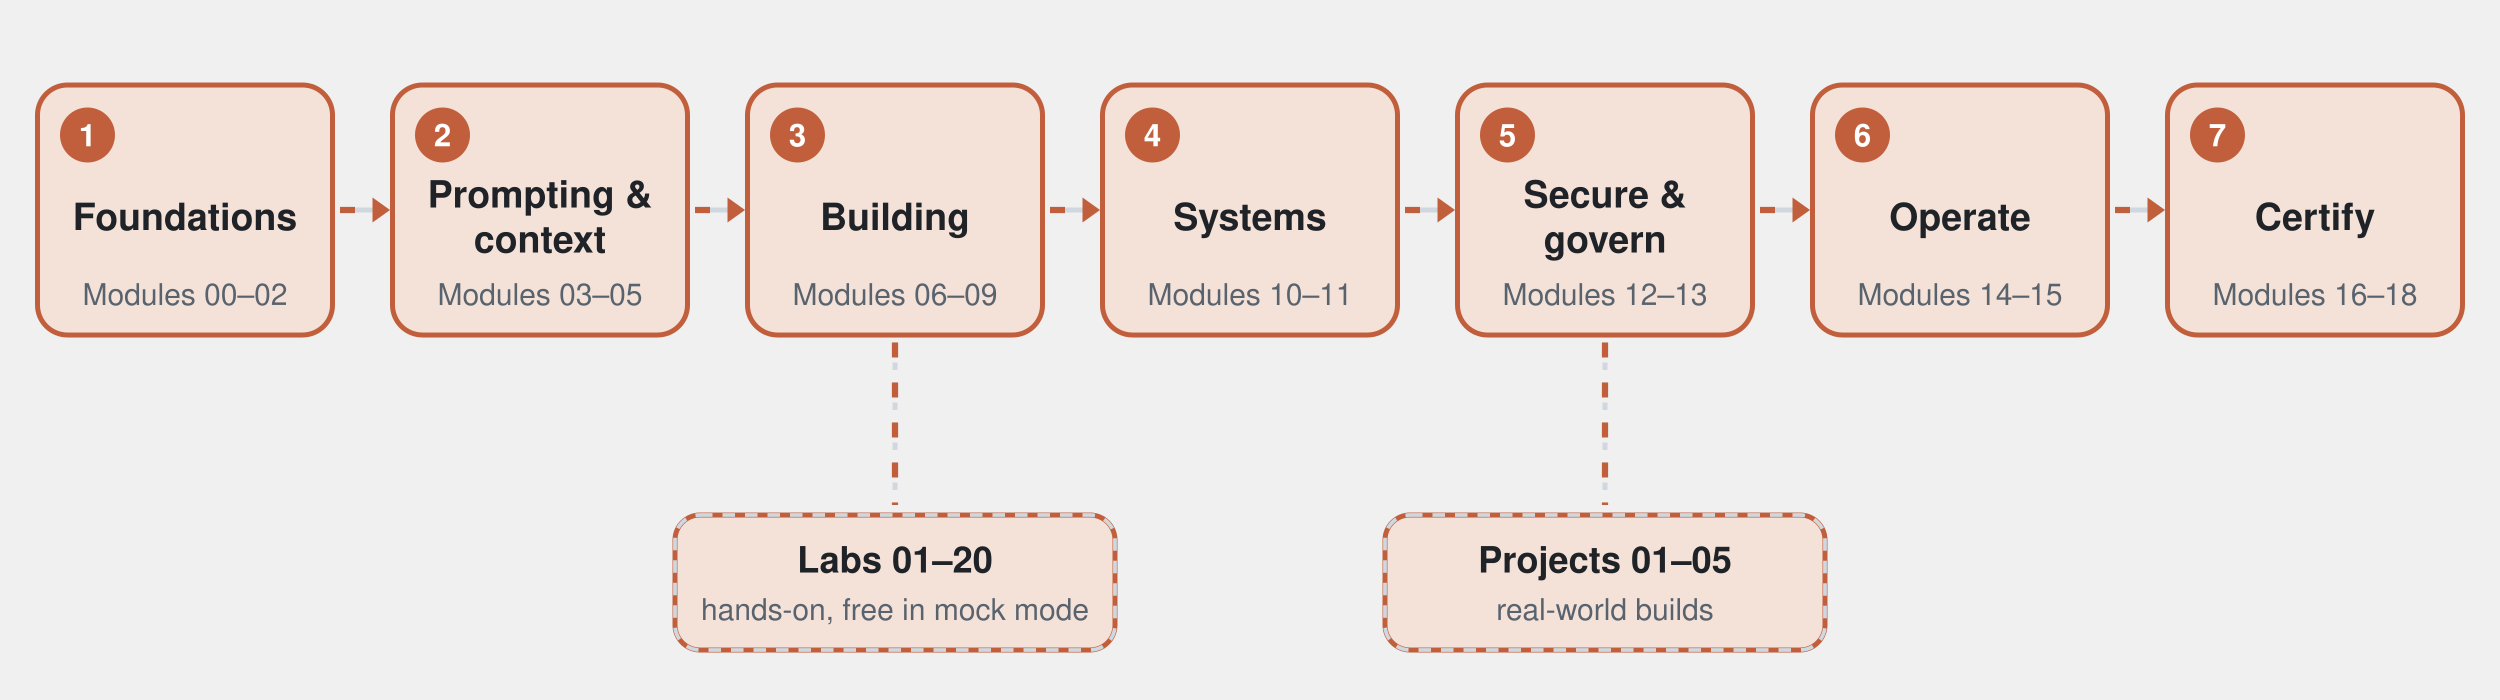
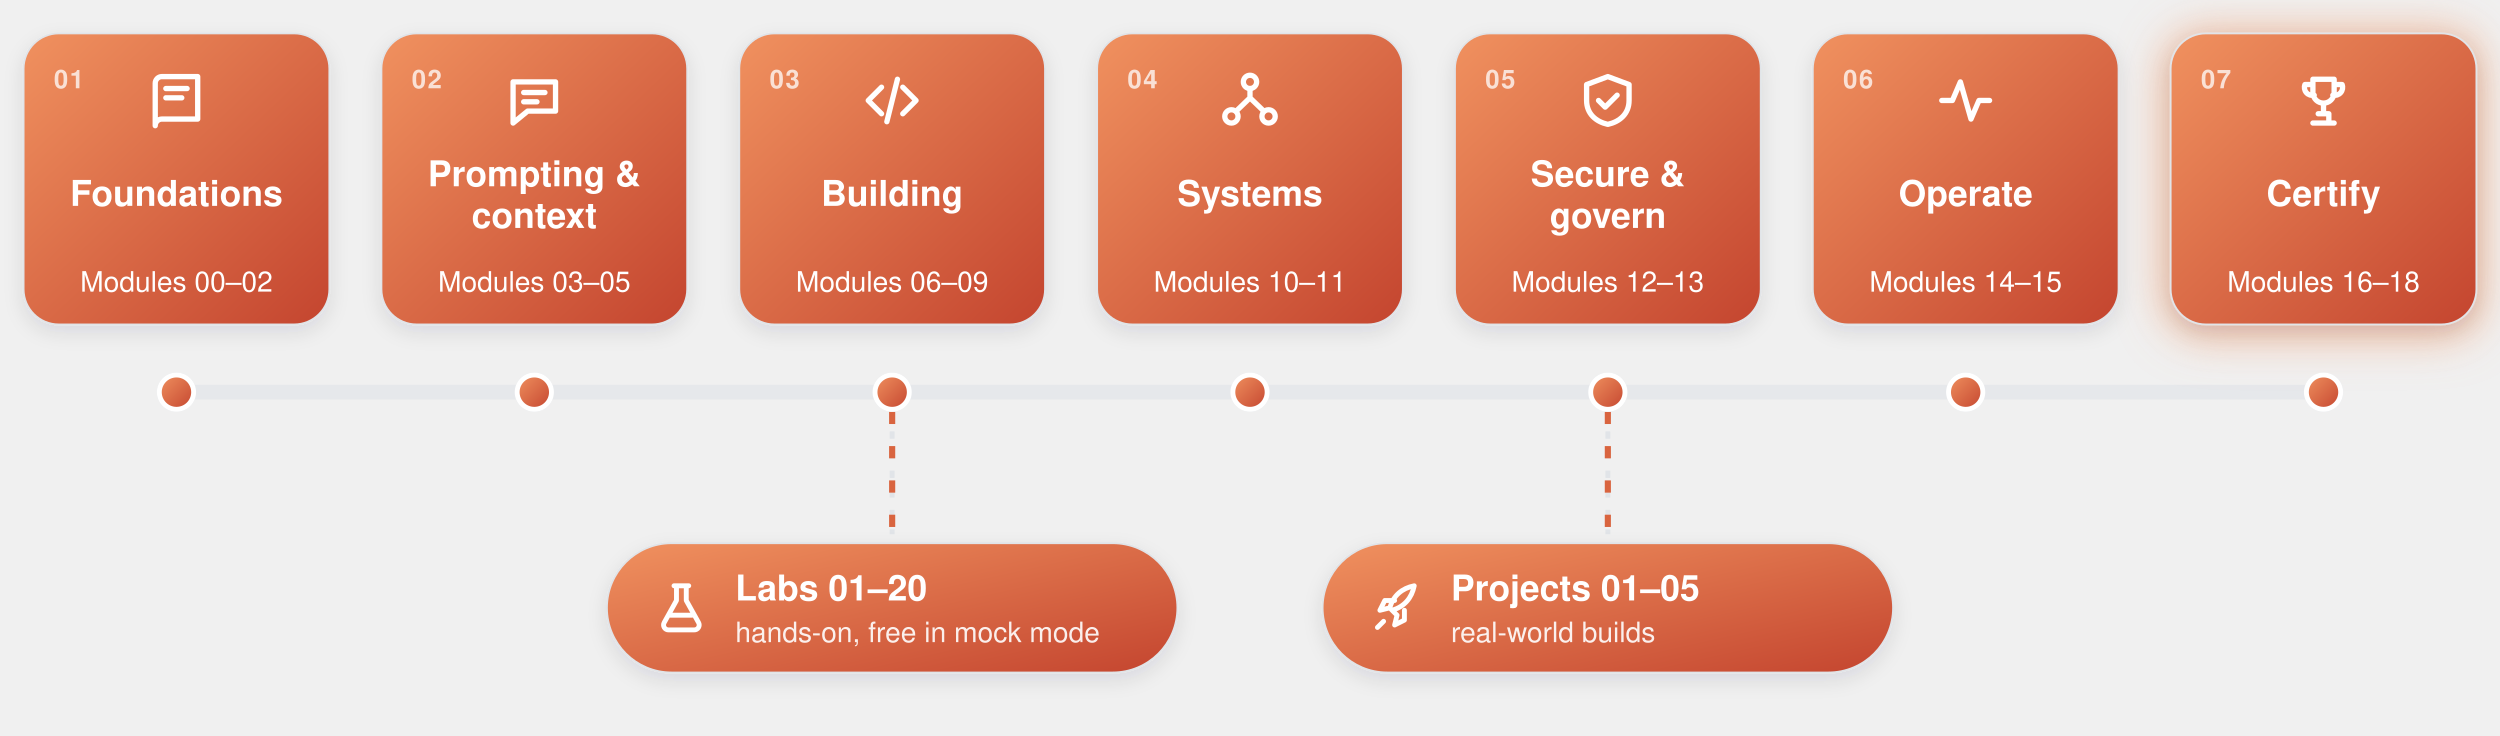
- <svg xmlns="http://www.w3.org/2000/svg" viewBox="0 0 1000 280" width="1000" height="280" role="img" aria-labelledby="title">
+ <svg xmlns="http://www.w3.org/2000/svg" viewBox="0 0 1020 300" width="1020" height="300" role="img" aria-labelledby="title">
+   <defs>
+     <linearGradient id="g" x1="0" y1="0" x2="1" y2="1">
+       <stop offset="0" stop-color="#f0915f" />
+       <stop offset="1" stop-color="#c4452f" />
+     </linearGradient>
+     <linearGradient id="gt" x1="0" y1="0" x2="1" y2="0">
+       <stop offset="0" stop-color="#f0915f" />
+       <stop offset="1" stop-color="#c4452f" />
+     </linearGradient>
+     <filter id="sh" x="-20%" y="-20%" width="140%" height="150%">
+       <feDropShadow dx="0" dy="3" stdDeviation="4" flood-color="#1f2328" flood-opacity="0.1" />
+     </filter>
+     <filter id="glow" x="-200%" y="-200%" width="500%" height="500%">
+       <feGaussianBlur stdDeviation="5" />
+     </filter>
+     <filter id="halo" x="-30%" y="-30%" width="160%" height="160%">
+       <feGaussianBlur stdDeviation="9" />
+     </filter>
+   </defs>
  <style>
text { font-family: -apple-system, BlinkMacSystemFont, 'Segoe UI', Helvetica, Arial, sans-serif; fill: #1f2328; }
- .muted { fill: #59636e; }
- .on { opacity: 1; }
- @keyframes flow { to { stroke-dashoffset: -16; } }
- .flow { stroke-dasharray: 6 10; animation: flow 0.9s linear infinite; }
- @keyframes s0 { 0%, 5.00% { opacity: 0 } 8.33%, 83.33% { opacity: 1 } 90.00%, 100% { opacity: 0 } }
- .s0 { animation: s0 12.0s ease-in-out infinite; }
- @keyframes a1 { 0%, 9.17% { opacity: 0 } 12.50%, 83.33% { opacity: 1 } 90.00%, 100% { opacity: 0 } }
- .a1 { animation: a1 12.0s ease-in-out infinite; }
- @keyframes s1 { 0%, 13.33% { opacity: 0 } 16.67%, 83.33% { opacity: 1 } 90.00%, 100% { opacity: 0 } }
- .s1 { animation: s1 12.0s ease-in-out infinite; }
- @keyframes a2 { 0%, 17.50% { opacity: 0 } 20.83%, 83.33% { opacity: 1 } 90.00%, 100% { opacity: 0 } }
- .a2 { animation: a2 12.0s ease-in-out infinite; }
- @keyframes s2 { 0%, 21.67% { opacity: 0 } 25.00%, 83.33% { opacity: 1 } 90.00%, 100% { opacity: 0 } }
- .s2 { animation: s2 12.0s ease-in-out infinite; }
- @keyframes a3 { 0%, 25.83% { opacity: 0 } 29.17%, 83.33% { opacity: 1 } 90.00%, 100% { opacity: 0 } }
- .a3 { animation: a3 12.0s ease-in-out infinite; }
- @keyframes s3 { 0%, 30.00% { opacity: 0 } 33.33%, 83.33% { opacity: 1 } 90.00%, 100% { opacity: 0 } }
- .s3 { animation: s3 12.0s ease-in-out infinite; }
- @keyframes a4 { 0%, 34.17% { opacity: 0 } 37.50%, 83.33% { opacity: 1 } 90.00%, 100% { opacity: 0 } }
- .a4 { animation: a4 12.0s ease-in-out infinite; }
- @keyframes s4 { 0%, 38.33% { opacity: 0 } 41.67%, 83.33% { opacity: 1 } 90.00%, 100% { opacity: 0 } }
- .s4 { animation: s4 12.0s ease-in-out infinite; }
- @keyframes a5 { 0%, 42.50% { opacity: 0 } 45.83%, 83.33% { opacity: 1 } 90.00%, 100% { opacity: 0 } }
- .a5 { animation: a5 12.0s ease-in-out infinite; }
- @keyframes s5 { 0%, 46.67% { opacity: 0 } 50.00%, 83.33% { opacity: 1 } 90.00%, 100% { opacity: 0 } }
- .s5 { animation: s5 12.0s ease-in-out infinite; }
- @keyframes a6 { 0%, 50.83% { opacity: 0 } 54.17%, 83.33% { opacity: 1 } 90.00%, 100% { opacity: 0 } }
- .a6 { animation: a6 12.0s ease-in-out infinite; }
- @keyframes s6 { 0%, 55.00% { opacity: 0 } 58.33%, 83.33% { opacity: 1 } 90.00%, 100% { opacity: 0 } }
- .s6 { animation: s6 12.0s ease-in-out infinite; }
- @keyframes b0 { 0%, 26.67% { opacity: 0 } 30.00%, 83.33% { opacity: 1 } 90.00%, 100% { opacity: 0 } }
- .b0 { animation: b0 12.0s ease-in-out infinite; }
- @keyframes b1 { 0%, 43.33% { opacity: 0 } 46.67%, 83.33% { opacity: 1 } 90.00%, 100% { opacity: 0 } }
- .b1 { animation: b1 12.0s ease-in-out infinite; }
+ .muted { fill: #656d76; }
+ .white { fill: #ffffff; }
+ .pop { transform-box: fill-box; transform-origin: center; }
+ @keyframes flowdash { to { stroke-dashoffset: -14; } }
+ .dash { stroke-dasharray: 5 9; animation: flowdash 0.6s linear infinite; }
+ @keyframes draw { 0%, 4.17% { stroke-dashoffset: 876; opacity: 1 } 54.17%, 83.33% { stroke-dashoffset: 0; opacity: 1 } 91.67% { stroke-dashoffset: 0; opacity: 0 } 100% { stroke-dashoffset: 876; opacity: 0 } }
+ .draw { stroke-dasharray: 876; animation: draw 6.0s linear infinite; }
+ @keyframes b0 { 0%, 25.00% { opacity: 0; transform: scale(0.9) } 28.00% { opacity: 1; transform: scale(1.06) } 30.33%, 83.33% { opacity: 1; transform: scale(1) } 91.67%, 100% { opacity: 0; transform: scale(1) } }
+ .b0 { animation: b0 6.0s ease-out infinite; }
+ @keyframes b1 { 0%, 41.67% { opacity: 0; transform: scale(0.9) } 44.67% { opacity: 1; transform: scale(1.06) } 47.00%, 83.33% { opacity: 1; transform: scale(1) } 91.67%, 100% { opacity: 0; transform: scale(1) } }
+ .b1 { animation: b1 6.0s ease-out infinite; }
+ @keyframes s0 { 0%, 4.17% { opacity: 0; transform: scale(0.9) } 7.17% { opacity: 1; transform: scale(1.06) } 9.50%, 83.33% { opacity: 1; transform: scale(1) } 91.67%, 100% { opacity: 0; transform: scale(1) } }
+ .s0 { animation: s0 6.0s ease-out infinite; }
+ @keyframes s1 { 0%, 12.50% { opacity: 0; transform: scale(0.9) } 15.50% { opacity: 1; transform: scale(1.06) } 17.83%, 83.33% { opacity: 1; transform: scale(1) } 91.67%, 100% { opacity: 0; transform: scale(1) } }
+ .s1 { animation: s1 6.0s ease-out infinite; }
+ @keyframes s2 { 0%, 20.83% { opacity: 0; transform: scale(0.9) } 23.83% { opacity: 1; transform: scale(1.06) } 26.17%, 83.33% { opacity: 1; transform: scale(1) } 91.67%, 100% { opacity: 0; transform: scale(1) } }
+ .s2 { animation: s2 6.0s ease-out infinite; }
+ @keyframes s3 { 0%, 29.17% { opacity: 0; transform: scale(0.9) } 32.17% { opacity: 1; transform: scale(1.06) } 34.50%, 83.33% { opacity: 1; transform: scale(1) } 91.67%, 100% { opacity: 0; transform: scale(1) } }
+ .s3 { animation: s3 6.0s ease-out infinite; }
+ @keyframes s4 { 0%, 37.50% { opacity: 0; transform: scale(0.9) } 40.50% { opacity: 1; transform: scale(1.06) } 42.83%, 83.33% { opacity: 1; transform: scale(1) } 91.67%, 100% { opacity: 0; transform: scale(1) } }
+ .s4 { animation: s4 6.0s ease-out infinite; }
+ @keyframes s5 { 0%, 45.83% { opacity: 0; transform: scale(0.9) } 48.83% { opacity: 1; transform: scale(1.06) } 51.17%, 83.33% { opacity: 1; transform: scale(1) } 91.67%, 100% { opacity: 0; transform: scale(1) } }
+ .s5 { animation: s5 6.0s ease-out infinite; }
+ @keyframes s6 { 0%, 54.17% { opacity: 0; transform: scale(0.9) } 57.17% { opacity: 1; transform: scale(1.06) } 59.50%, 83.33% { opacity: 1; transform: scale(1) } 91.67%, 100% { opacity: 0; transform: scale(1) } }
+ .s6 { animation: s6 6.0s ease-out infinite; }
+ @keyframes run { 0%, 2.50% { transform: translateX(0); opacity: 0 } 4.17% { transform: translateX(0); opacity: 1 } 54.17% { transform: translateX(876px); opacity: 1 } 60.83%, 100% { transform: translateX(876px); opacity: 0 } }
+ .run { animation: run 6.0s linear infinite; opacity: 0; }
@media (prefers-reduced-motion: reduce) { * { animation: none !important; } }
</style>
-   <rect x="15" y="34" width="118" height="100" rx="12" fill="#ffffff" stroke="#d0d7de" stroke-width="1.5" />
-   <rect class="on s0" x="15" y="34" width="118" height="100" rx="12" fill="#f4e2d8" stroke="#c15f3c" stroke-width="2" />
-   <circle cx="35" cy="54" r="11" fill="#c15f3c" />
-   <text x="35" y="58.5" text-anchor="middle" font-size="12.5" font-weight="700" style="fill:#ffffff">1</text>
-   <text x="74.0" y="92" text-anchor="middle" font-size="15" font-weight="650">Foundations</text>
-   <text class="muted" x="74.0" y="122" text-anchor="middle" font-size="12">Modules 00–02</text>
-   <line x1="136" y1="84.0" x2="150" y2="84.0" stroke="#d0d7de" stroke-width="2" />
-   <g class="on a1">
-     <line class="flow" x1="136" y1="84.0" x2="150" y2="84.0" stroke="#c15f3c" stroke-width="2.5" />
-     <path d="M149 79.0 L156 84.0 L149 89.0 Z" fill="#c15f3c" />
-   </g>
-   <rect x="157" y="34" width="118" height="100" rx="12" fill="#ffffff" stroke="#d0d7de" stroke-width="1.5" />
-   <rect class="on s1" x="157" y="34" width="118" height="100" rx="12" fill="#f4e2d8" stroke="#c15f3c" stroke-width="2" />
-   <circle cx="177" cy="54" r="11" fill="#c15f3c" />
-   <text x="177" y="58.5" text-anchor="middle" font-size="12.5" font-weight="700" style="fill:#ffffff">2</text>
-   <text x="216.0" y="83" text-anchor="middle" font-size="15" font-weight="650">Prompting &amp;</text>
-   <text x="216.0" y="101" text-anchor="middle" font-size="15" font-weight="650">context</text>
-   <text class="muted" x="216.0" y="122" text-anchor="middle" font-size="12">Modules 03–05</text>
-   <line x1="278" y1="84.0" x2="292" y2="84.0" stroke="#d0d7de" stroke-width="2" />
-   <g class="on a2">
-     <line class="flow" x1="278" y1="84.0" x2="292" y2="84.0" stroke="#c15f3c" stroke-width="2.5" />
-     <path d="M291 79.0 L298 84.0 L291 89.0 Z" fill="#c15f3c" />
-   </g>
-   <rect x="299" y="34" width="118" height="100" rx="12" fill="#ffffff" stroke="#d0d7de" stroke-width="1.5" />
-   <rect class="on s2" x="299" y="34" width="118" height="100" rx="12" fill="#f4e2d8" stroke="#c15f3c" stroke-width="2" />
-   <circle cx="319" cy="54" r="11" fill="#c15f3c" />
-   <text x="319" y="58.5" text-anchor="middle" font-size="12.5" font-weight="700" style="fill:#ffffff">3</text>
-   <text x="358.0" y="92" text-anchor="middle" font-size="15" font-weight="650">Building</text>
-   <text class="muted" x="358.0" y="122" text-anchor="middle" font-size="12">Modules 06–09</text>
-   <line x1="420" y1="84.0" x2="434" y2="84.0" stroke="#d0d7de" stroke-width="2" />
-   <g class="on a3">
-     <line class="flow" x1="420" y1="84.0" x2="434" y2="84.0" stroke="#c15f3c" stroke-width="2.5" />
-     <path d="M433 79.0 L440 84.0 L433 89.0 Z" fill="#c15f3c" />
-   </g>
-   <rect x="441" y="34" width="118" height="100" rx="12" fill="#ffffff" stroke="#d0d7de" stroke-width="1.5" />
-   <rect class="on s3" x="441" y="34" width="118" height="100" rx="12" fill="#f4e2d8" stroke="#c15f3c" stroke-width="2" />
-   <circle cx="461" cy="54" r="11" fill="#c15f3c" />
-   <text x="461" y="58.5" text-anchor="middle" font-size="12.5" font-weight="700" style="fill:#ffffff">4</text>
-   <text x="500.0" y="92" text-anchor="middle" font-size="15" font-weight="650">Systems</text>
-   <text class="muted" x="500.0" y="122" text-anchor="middle" font-size="12">Modules 10–11</text>
-   <line x1="562" y1="84.0" x2="576" y2="84.0" stroke="#d0d7de" stroke-width="2" />
-   <g class="on a4">
-     <line class="flow" x1="562" y1="84.0" x2="576" y2="84.0" stroke="#c15f3c" stroke-width="2.5" />
-     <path d="M575 79.0 L582 84.0 L575 89.0 Z" fill="#c15f3c" />
-   </g>
-   <rect x="583" y="34" width="118" height="100" rx="12" fill="#ffffff" stroke="#d0d7de" stroke-width="1.5" />
-   <rect class="on s4" x="583" y="34" width="118" height="100" rx="12" fill="#f4e2d8" stroke="#c15f3c" stroke-width="2" />
-   <circle cx="603" cy="54" r="11" fill="#c15f3c" />
-   <text x="603" y="58.5" text-anchor="middle" font-size="12.5" font-weight="700" style="fill:#ffffff">5</text>
-   <text x="642.0" y="83" text-anchor="middle" font-size="15" font-weight="650">Secure &amp;</text>
-   <text x="642.0" y="101" text-anchor="middle" font-size="15" font-weight="650">govern</text>
-   <text class="muted" x="642.0" y="122" text-anchor="middle" font-size="12">Modules 12–13</text>
-   <line x1="704" y1="84.0" x2="718" y2="84.0" stroke="#d0d7de" stroke-width="2" />
-   <g class="on a5">
-     <line class="flow" x1="704" y1="84.0" x2="718" y2="84.0" stroke="#c15f3c" stroke-width="2.5" />
-     <path d="M717 79.0 L724 84.0 L717 89.0 Z" fill="#c15f3c" />
-   </g>
-   <rect x="725" y="34" width="118" height="100" rx="12" fill="#ffffff" stroke="#d0d7de" stroke-width="1.5" />
-   <rect class="on s5" x="725" y="34" width="118" height="100" rx="12" fill="#f4e2d8" stroke="#c15f3c" stroke-width="2" />
-   <circle cx="745" cy="54" r="11" fill="#c15f3c" />
-   <text x="745" y="58.5" text-anchor="middle" font-size="12.5" font-weight="700" style="fill:#ffffff">6</text>
-   <text x="784.0" y="92" text-anchor="middle" font-size="15" font-weight="650">Operate</text>
-   <text class="muted" x="784.0" y="122" text-anchor="middle" font-size="12">Modules 14–15</text>
-   <line x1="846" y1="84.0" x2="860" y2="84.0" stroke="#d0d7de" stroke-width="2" />
-   <g class="on a6">
-     <line class="flow" x1="846" y1="84.0" x2="860" y2="84.0" stroke="#c15f3c" stroke-width="2.5" />
-     <path d="M859 79.0 L866 84.0 L859 89.0 Z" fill="#c15f3c" />
-   </g>
-   <rect x="867" y="34" width="118" height="100" rx="12" fill="#ffffff" stroke="#d0d7de" stroke-width="1.5" />
-   <rect class="on s6" x="867" y="34" width="118" height="100" rx="12" fill="#f4e2d8" stroke="#c15f3c" stroke-width="2" />
-   <circle cx="887" cy="54" r="11" fill="#c15f3c" />
-   <text x="887" y="58.5" text-anchor="middle" font-size="12.5" font-weight="700" style="fill:#ffffff">7</text>
-   <text x="926.0" y="92" text-anchor="middle" font-size="15" font-weight="650">Certify</text>
-   <text class="muted" x="926.0" y="122" text-anchor="middle" font-size="12">Modules 16–18</text>
-   <line x1="358.0" y1="137" x2="358.0" y2="202" stroke="#d0d7de" stroke-width="2" stroke-dasharray="3 5" />
+   <line x1="72.0" y1="160" x2="948.0" y2="160" stroke="#e6e8eb" stroke-width="6" stroke-linecap="round" />
+   <line class="draw" x1="72.0" y1="160" x2="948.0" y2="160" stroke="url(#gt)" stroke-width="6" stroke-linecap="round" />
+   <line x1="364.0" y1="168" x2="364.0" y2="218" stroke="#e1e4e8" stroke-width="2" stroke-dasharray="3 5" />
  <g class="on b0">
-     <line class="flow" x1="358.0" y1="137" x2="358.0" y2="202" stroke="#c15f3c" stroke-width="2.5" />
-     <rect x="270.0" y="206" width="176" height="54" rx="10" fill="#f4e2d8" stroke="#c15f3c" stroke-width="2" />
-   </g>
-   <rect x="270.0" y="206" width="176" height="54" rx="10" fill="none" stroke="#d0d7de" stroke-width="1.5" stroke-dasharray="5 4" />
-   <text x="358.0" y="229" text-anchor="middle" font-size="14.5" font-weight="650">Labs 01–20</text>
-   <text class="muted" x="358.0" y="248" text-anchor="middle" font-size="12">hands-on, free in mock mode</text>
-   <line x1="642.0" y1="137" x2="642.0" y2="202" stroke="#d0d7de" stroke-width="2" stroke-dasharray="3 5" />
+     <line class="dash" x1="364.0" y1="168" x2="364.0" y2="218" stroke="#d9643f" stroke-width="2.5" />
+   </g>
+   <line x1="656.0" y1="168" x2="656.0" y2="218" stroke="#e1e4e8" stroke-width="2" stroke-dasharray="3 5" />
  <g class="on b1">
-     <line class="flow" x1="642.0" y1="137" x2="642.0" y2="202" stroke="#c15f3c" stroke-width="2.5" />
-     <rect x="554.0" y="206" width="176" height="54" rx="10" fill="#f4e2d8" stroke="#c15f3c" stroke-width="2" />
-   </g>
-   <rect x="554.0" y="206" width="176" height="54" rx="10" fill="none" stroke="#d0d7de" stroke-width="1.5" stroke-dasharray="5 4" />
-   <text x="642.0" y="229" text-anchor="middle" font-size="14.5" font-weight="650">Projects 01–05</text>
-   <text class="muted" x="642.0" y="248" text-anchor="middle" font-size="12">real-world builds</text>
+     <line class="dash" x1="656.0" y1="168" x2="656.0" y2="218" stroke="#d9643f" stroke-width="2.5" />
+   </g>
+   <rect x="248.0" y="222" width="232" height="52" rx="26" fill="#ffffff" stroke="#e1e4e8" stroke-width="1.5" filter="url(#sh)" />
+   <g transform="translate(266.0 236) scale(1.000)" fill="none" stroke="#d9643f" stroke-width="2" stroke-linecap="round" stroke-linejoin="round">
+     <path d="M9 3h6M10 3v6l-5 9a2 2 0 0 0 1.8 3h10.4a2 2 0 0 0 1.8-3l-5-9V3M7.5 15h9" />
+   </g>
+   <text x="300.0" y="245" font-size="14.5" font-weight="700">Labs 01–20</text>
+   <text class="muted" x="300.0" y="262" font-size="11.5">hands-on, free in mock mode</text>
+   <g class="on pop b0">
+     <rect x="248.0" y="222" width="232" height="52" rx="26" fill="url(#g)" />
+     <g transform="translate(266.0 236) scale(1.000)" fill="none" stroke="#ffffff" stroke-width="2" stroke-linecap="round" stroke-linejoin="round">
+       <path d="M9 3h6M10 3v6l-5 9a2 2 0 0 0 1.8 3h10.4a2 2 0 0 0 1.8-3l-5-9V3M7.5 15h9" />
+     </g>
+     <text class="white" x="300.0" y="245" font-size="14.5" font-weight="700">Labs 01–20</text>
+     <text class="white" x="300.0" y="262" font-size="11.5" opacity="0.9">hands-on, free in mock mode</text>
+   </g>
+   <rect x="540.0" y="222" width="232" height="52" rx="26" fill="#ffffff" stroke="#e1e4e8" stroke-width="1.5" filter="url(#sh)" />
+   <g transform="translate(558.0 236) scale(1.000)" fill="none" stroke="#d9643f" stroke-width="2" stroke-linecap="round" stroke-linejoin="round">
+     <path d="M12 15l-3-3c1.5-5 5-8 10-9-1 5-4 8.5-9 10zM9 12l-4 1 2-4h4M12 15l-1 4 4-2v-4M6.5 17.5L4 20" />
+   </g>
+   <text x="592.0" y="245" font-size="14.5" font-weight="700">Projects 01–05</text>
+   <text class="muted" x="592.0" y="262" font-size="11.5">real-world builds</text>
+   <g class="on pop b1">
+     <rect x="540.0" y="222" width="232" height="52" rx="26" fill="url(#g)" />
+     <g transform="translate(558.0 236) scale(1.000)" fill="none" stroke="#ffffff" stroke-width="2" stroke-linecap="round" stroke-linejoin="round">
+       <path d="M12 15l-3-3c1.5-5 5-8 10-9-1 5-4 8.5-9 10zM9 12l-4 1 2-4h4M12 15l-1 4 4-2v-4M6.5 17.5L4 20" />
+     </g>
+     <text class="white" x="592.0" y="245" font-size="14.5" font-weight="700">Projects 01–05</text>
+     <text class="white" x="592.0" y="262" font-size="11.5" opacity="0.9">real-world builds</text>
+   </g>
+   <rect x="10.0" y="14" width="124" height="118" rx="14" fill="#ffffff" stroke="#e1e4e8" stroke-width="1.5" filter="url(#sh)" />
+   <g transform="translate(59.0 28) scale(1.083)" fill="none" stroke="#d9643f" stroke-width="2" stroke-linecap="round" stroke-linejoin="round">
+     <path d="M4 5.5A2.5 2.5 0 0 1 6.5 3H20v16H6.5A2.5 2.5 0 0 0 4 21.5zM4 21.5v-16M8 7.5h8M8 11h6" />
+   </g>
+   <text x="22.0" y="36" font-size="10.5" font-weight="700" letter-spacing="0.6" opacity="0.75">01</text>
+   <text x="72.0" y="84" text-anchor="middle" font-size="14.5" font-weight="700">Foundations</text>
+   <text class="muted" x="72.0" y="119" text-anchor="middle" font-size="11.5">Modules 00–02</text>
+   <g class="on pop s0">
+     <rect x="10.0" y="14" width="124" height="118" rx="14" fill="url(#g)" />
+     <g transform="translate(59.0 28) scale(1.083)" fill="none" stroke="#ffffff" stroke-width="2" stroke-linecap="round" stroke-linejoin="round">
+       <path d="M4 5.5A2.5 2.5 0 0 1 6.5 3H20v16H6.5A2.5 2.5 0 0 0 4 21.5zM4 21.5v-16M8 7.5h8M8 11h6" />
+     </g>
+     <text class="white" x="22.0" y="36" font-size="10.5" font-weight="700" letter-spacing="0.6" opacity="0.75">01</text>
+     <text class="white" x="72.0" y="84" text-anchor="middle" font-size="14.5" font-weight="700">Foundations</text>
+     <text class="white" x="72.0" y="119" text-anchor="middle" font-size="11.5">Modules 00–02</text>
+   </g>
+   <circle cx="72.0" cy="160" r="7" fill="#ffffff" stroke="#e1e4e8" stroke-width="2" />
+   <circle class="on pop s0" cx="72.0" cy="160" r="7" fill="url(#g)" stroke="#ffffff" stroke-width="2" />
+   <rect x="156.0" y="14" width="124" height="118" rx="14" fill="#ffffff" stroke="#e1e4e8" stroke-width="1.5" filter="url(#sh)" />
+   <g transform="translate(205.0 28) scale(1.083)" fill="none" stroke="#d9643f" stroke-width="2" stroke-linecap="round" stroke-linejoin="round">
+     <path d="M4 5h16v11H9.5L4 20.5zM8 9h8M8 12.5h5" />
+   </g>
+   <text x="168.0" y="36" font-size="10.5" font-weight="700" letter-spacing="0.6" opacity="0.75">02</text>
+   <text x="218.0" y="76" text-anchor="middle" font-size="14.5" font-weight="700">Prompting &amp;</text>
+   <text x="218.0" y="93" text-anchor="middle" font-size="14.5" font-weight="700">context</text>
+   <text class="muted" x="218.0" y="119" text-anchor="middle" font-size="11.5">Modules 03–05</text>
+   <g class="on pop s1">
+     <rect x="156.0" y="14" width="124" height="118" rx="14" fill="url(#g)" />
+     <g transform="translate(205.0 28) scale(1.083)" fill="none" stroke="#ffffff" stroke-width="2" stroke-linecap="round" stroke-linejoin="round">
+       <path d="M4 5h16v11H9.5L4 20.5zM8 9h8M8 12.5h5" />
+     </g>
+     <text class="white" x="168.0" y="36" font-size="10.5" font-weight="700" letter-spacing="0.6" opacity="0.75">02</text>
+     <text class="white" x="218.0" y="76" text-anchor="middle" font-size="14.5" font-weight="700">Prompting &amp;</text>
+     <text class="white" x="218.0" y="93" text-anchor="middle" font-size="14.5" font-weight="700">context</text>
+     <text class="white" x="218.0" y="119" text-anchor="middle" font-size="11.5">Modules 03–05</text>
+   </g>
+   <circle cx="218.0" cy="160" r="7" fill="#ffffff" stroke="#e1e4e8" stroke-width="2" />
+   <circle class="on pop s1" cx="218.0" cy="160" r="7" fill="url(#g)" stroke="#ffffff" stroke-width="2" />
+   <rect x="302.0" y="14" width="124" height="118" rx="14" fill="#ffffff" stroke="#e1e4e8" stroke-width="1.5" filter="url(#sh)" />
+   <g transform="translate(351.0 28) scale(1.083)" fill="none" stroke="#d9643f" stroke-width="2" stroke-linecap="round" stroke-linejoin="round">
+     <path d="M8 7l-5 5 5 5M16 7l5 5-5 5M14 4l-4 16" />
+   </g>
+   <text x="314.0" y="36" font-size="10.5" font-weight="700" letter-spacing="0.6" opacity="0.75">03</text>
+   <text x="364.0" y="84" text-anchor="middle" font-size="14.5" font-weight="700">Building</text>
+   <text class="muted" x="364.0" y="119" text-anchor="middle" font-size="11.5">Modules 06–09</text>
+   <g class="on pop s2">
+     <rect x="302.0" y="14" width="124" height="118" rx="14" fill="url(#g)" />
+     <g transform="translate(351.0 28) scale(1.083)" fill="none" stroke="#ffffff" stroke-width="2" stroke-linecap="round" stroke-linejoin="round">
+       <path d="M8 7l-5 5 5 5M16 7l5 5-5 5M14 4l-4 16" />
+     </g>
+     <text class="white" x="314.0" y="36" font-size="10.5" font-weight="700" letter-spacing="0.6" opacity="0.75">03</text>
+     <text class="white" x="364.0" y="84" text-anchor="middle" font-size="14.5" font-weight="700">Building</text>
+     <text class="white" x="364.0" y="119" text-anchor="middle" font-size="11.5">Modules 06–09</text>
+   </g>
+   <circle cx="364.0" cy="160" r="7" fill="#ffffff" stroke="#e1e4e8" stroke-width="2" />
+   <circle class="on pop s2" cx="364.0" cy="160" r="7" fill="url(#g)" stroke="#ffffff" stroke-width="2" />
+   <rect x="448.0" y="14" width="124" height="118" rx="14" fill="#ffffff" stroke="#e1e4e8" stroke-width="1.5" filter="url(#sh)" />
+   <g transform="translate(497.0 28) scale(1.083)" fill="none" stroke="#d9643f" stroke-width="2" stroke-linecap="round" stroke-linejoin="round">
+     <circle cx="12" cy="5" r="2.5" />
+     <circle cx="5" cy="18" r="2.5" />
+     <circle cx="19" cy="18" r="2.5" />
+     <path d="M12 7.5v3.5M12 11l-5.2 5M12 11l5.2 5" />
+   </g>
+   <text x="460.0" y="36" font-size="10.5" font-weight="700" letter-spacing="0.6" opacity="0.75">04</text>
+   <text x="510.0" y="84" text-anchor="middle" font-size="14.5" font-weight="700">Systems</text>
+   <text class="muted" x="510.0" y="119" text-anchor="middle" font-size="11.5">Modules 10–11</text>
+   <g class="on pop s3">
+     <rect x="448.0" y="14" width="124" height="118" rx="14" fill="url(#g)" />
+     <g transform="translate(497.0 28) scale(1.083)" fill="none" stroke="#ffffff" stroke-width="2" stroke-linecap="round" stroke-linejoin="round">
+       <circle cx="12" cy="5" r="2.5" />
+       <circle cx="5" cy="18" r="2.5" />
+       <circle cx="19" cy="18" r="2.5" />
+       <path d="M12 7.5v3.5M12 11l-5.2 5M12 11l5.2 5" />
+     </g>
+     <text class="white" x="460.0" y="36" font-size="10.5" font-weight="700" letter-spacing="0.6" opacity="0.75">04</text>
+     <text class="white" x="510.0" y="84" text-anchor="middle" font-size="14.5" font-weight="700">Systems</text>
+     <text class="white" x="510.0" y="119" text-anchor="middle" font-size="11.5">Modules 10–11</text>
+   </g>
+   <circle cx="510.0" cy="160" r="7" fill="#ffffff" stroke="#e1e4e8" stroke-width="2" />
+   <circle class="on pop s3" cx="510.0" cy="160" r="7" fill="url(#g)" stroke="#ffffff" stroke-width="2" />
+   <rect x="594.0" y="14" width="124" height="118" rx="14" fill="#ffffff" stroke="#e1e4e8" stroke-width="1.5" filter="url(#sh)" />
+   <g transform="translate(643.0 28) scale(1.083)" fill="none" stroke="#d9643f" stroke-width="2" stroke-linecap="round" stroke-linejoin="round">
+     <path d="M12 3l8 3v6c0 5-3.5 8-8 9-4.5-1-8-4-8-9V6zM8.5 12l2.5 2.5 4.5-4.5" />
+   </g>
+   <text x="606.0" y="36" font-size="10.5" font-weight="700" letter-spacing="0.6" opacity="0.75">05</text>
+   <text x="656.0" y="76" text-anchor="middle" font-size="14.5" font-weight="700">Secure &amp;</text>
+   <text x="656.0" y="93" text-anchor="middle" font-size="14.5" font-weight="700">govern</text>
+   <text class="muted" x="656.0" y="119" text-anchor="middle" font-size="11.5">Modules 12–13</text>
+   <g class="on pop s4">
+     <rect x="594.0" y="14" width="124" height="118" rx="14" fill="url(#g)" />
+     <g transform="translate(643.0 28) scale(1.083)" fill="none" stroke="#ffffff" stroke-width="2" stroke-linecap="round" stroke-linejoin="round">
+       <path d="M12 3l8 3v6c0 5-3.5 8-8 9-4.5-1-8-4-8-9V6zM8.5 12l2.5 2.5 4.5-4.5" />
+     </g>
+     <text class="white" x="606.0" y="36" font-size="10.5" font-weight="700" letter-spacing="0.6" opacity="0.75">05</text>
+     <text class="white" x="656.0" y="76" text-anchor="middle" font-size="14.5" font-weight="700">Secure &amp;</text>
+     <text class="white" x="656.0" y="93" text-anchor="middle" font-size="14.5" font-weight="700">govern</text>
+     <text class="white" x="656.0" y="119" text-anchor="middle" font-size="11.5">Modules 12–13</text>
+   </g>
+   <circle cx="656.0" cy="160" r="7" fill="#ffffff" stroke="#e1e4e8" stroke-width="2" />
+   <circle class="on pop s4" cx="656.0" cy="160" r="7" fill="url(#g)" stroke="#ffffff" stroke-width="2" />
+   <rect x="740.0" y="14" width="124" height="118" rx="14" fill="#ffffff" stroke="#e1e4e8" stroke-width="1.5" filter="url(#sh)" />
+   <g transform="translate(789.0 28) scale(1.083)" fill="none" stroke="#d9643f" stroke-width="2" stroke-linecap="round" stroke-linejoin="round">
+     <path d="M3 12h4l3-7 4 14 3-7h4" />
+   </g>
+   <text x="752.0" y="36" font-size="10.5" font-weight="700" letter-spacing="0.6" opacity="0.75">06</text>
+   <text x="802.0" y="84" text-anchor="middle" font-size="14.5" font-weight="700">Operate</text>
+   <text class="muted" x="802.0" y="119" text-anchor="middle" font-size="11.5">Modules 14–15</text>
+   <g class="on pop s5">
+     <rect x="740.0" y="14" width="124" height="118" rx="14" fill="url(#g)" />
+     <g transform="translate(789.0 28) scale(1.083)" fill="none" stroke="#ffffff" stroke-width="2" stroke-linecap="round" stroke-linejoin="round">
+       <path d="M3 12h4l3-7 4 14 3-7h4" />
+     </g>
+     <text class="white" x="752.0" y="36" font-size="10.5" font-weight="700" letter-spacing="0.6" opacity="0.75">06</text>
+     <text class="white" x="802.0" y="84" text-anchor="middle" font-size="14.5" font-weight="700">Operate</text>
+     <text class="white" x="802.0" y="119" text-anchor="middle" font-size="11.5">Modules 14–15</text>
+   </g>
+   <circle cx="802.0" cy="160" r="7" fill="#ffffff" stroke="#e1e4e8" stroke-width="2" />
+   <circle class="on pop s5" cx="802.0" cy="160" r="7" fill="url(#g)" stroke="#ffffff" stroke-width="2" />
+   <g class="on s6">
+     <rect x="882.0" y="12" width="132" height="126" rx="18" fill="#f0915f" opacity="0.55" filter="url(#halo)" />
+   </g>
+   <rect x="886.0" y="14" width="124" height="118" rx="14" fill="#ffffff" stroke="#e1e4e8" stroke-width="1.5" filter="url(#sh)" />
+   <g transform="translate(935.0 28) scale(1.083)" fill="none" stroke="#d9643f" stroke-width="2" stroke-linecap="round" stroke-linejoin="round">
+     <path d="M8 4h8v5a4 4 0 0 1-8 0zM8 6H5a3 3 0 0 0 3.5 4M16 6h3a3 3 0 0 1-3.5 4M12 13v4M8 20.5h8M10 17h4v3.5" />
+   </g>
+   <text x="898.0" y="36" font-size="10.5" font-weight="700" letter-spacing="0.6" opacity="0.75">07</text>
+   <text x="948.0" y="84" text-anchor="middle" font-size="14.5" font-weight="700">Certify</text>
+   <text class="muted" x="948.0" y="119" text-anchor="middle" font-size="11.5">Modules 16–18</text>
+   <g class="on pop s6">
+     <rect x="886.0" y="14" width="124" height="118" rx="14" fill="url(#g)" />
+     <g transform="translate(935.0 28) scale(1.083)" fill="none" stroke="#ffffff" stroke-width="2" stroke-linecap="round" stroke-linejoin="round">
+       <path d="M8 4h8v5a4 4 0 0 1-8 0zM8 6H5a3 3 0 0 0 3.5 4M16 6h3a3 3 0 0 1-3.5 4M12 13v4M8 20.5h8M10 17h4v3.5" />
+     </g>
+     <text class="white" x="898.0" y="36" font-size="10.5" font-weight="700" letter-spacing="0.6" opacity="0.75">07</text>
+     <text class="white" x="948.0" y="84" text-anchor="middle" font-size="14.5" font-weight="700">Certify</text>
+     <text class="white" x="948.0" y="119" text-anchor="middle" font-size="11.5">Modules 16–18</text>
+   </g>
+   <circle cx="948.0" cy="160" r="7" fill="#ffffff" stroke="#e1e4e8" stroke-width="2" />
+   <circle class="on pop s6" cx="948.0" cy="160" r="7" fill="url(#g)" stroke="#ffffff" stroke-width="2" />
+   <g class="run">
+     <circle cx="72.0" cy="160" r="13" fill="#f0915f" opacity="0.8" filter="url(#glow)" />
+     <circle cx="72.0" cy="160" r="5.5" fill="#ffffff" />
+   </g>
</svg>
